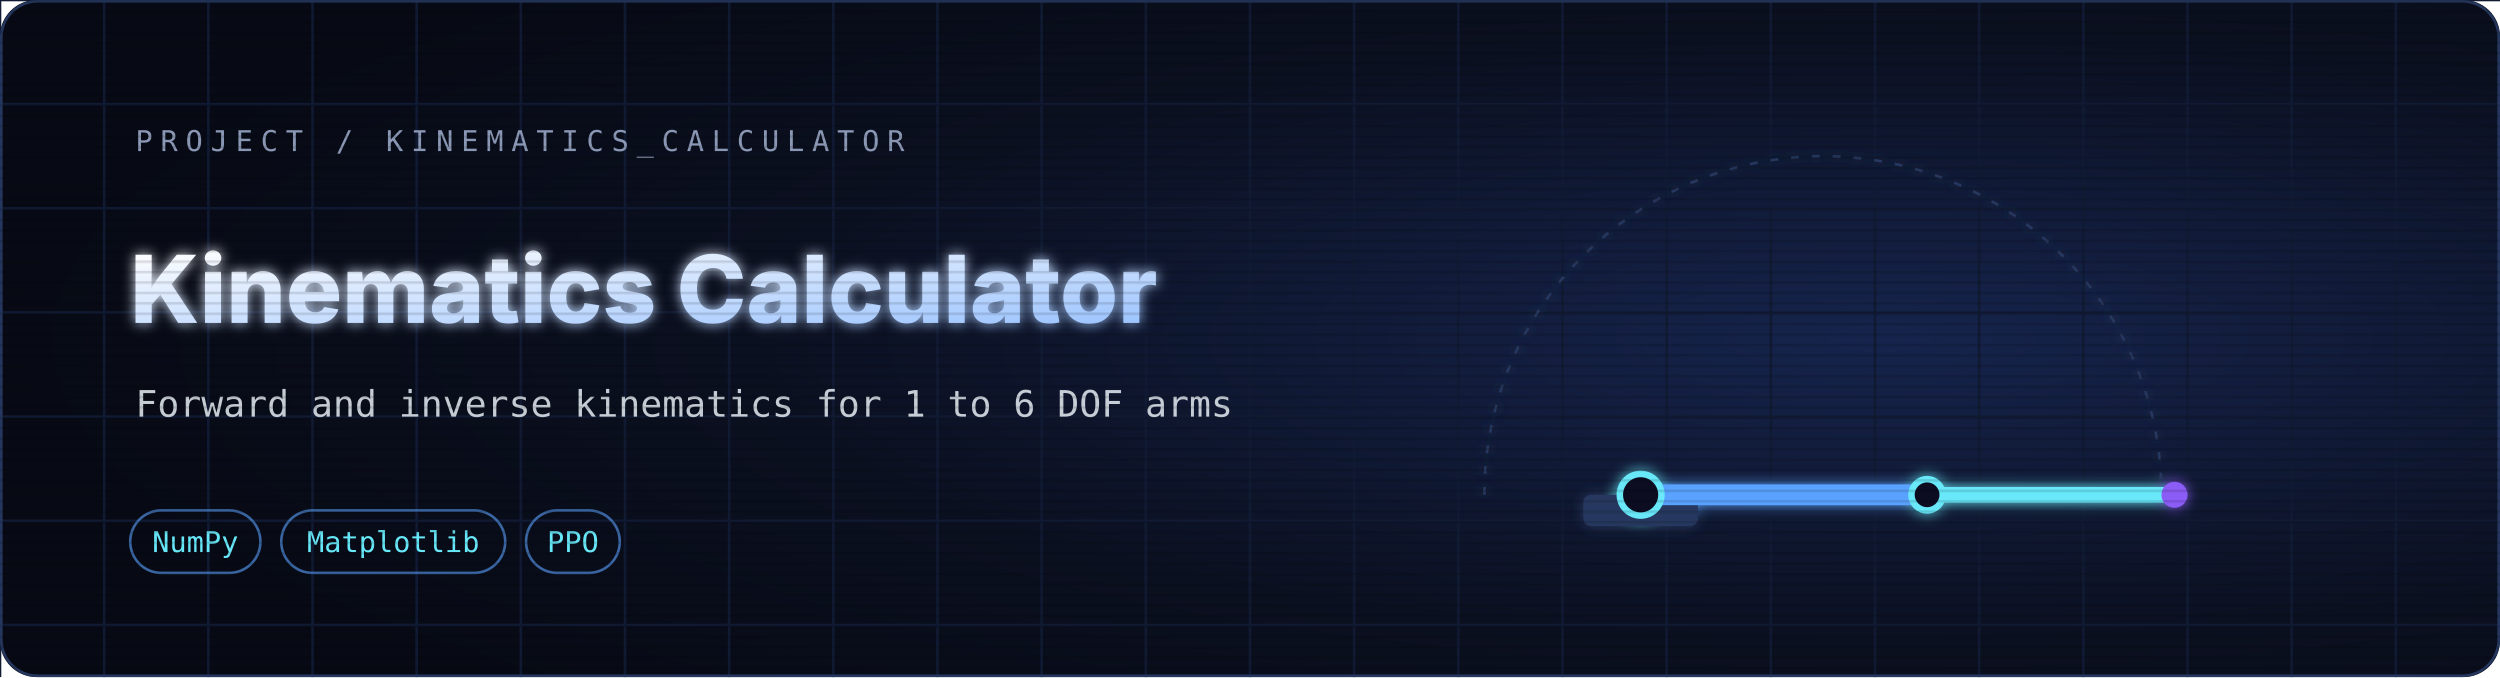
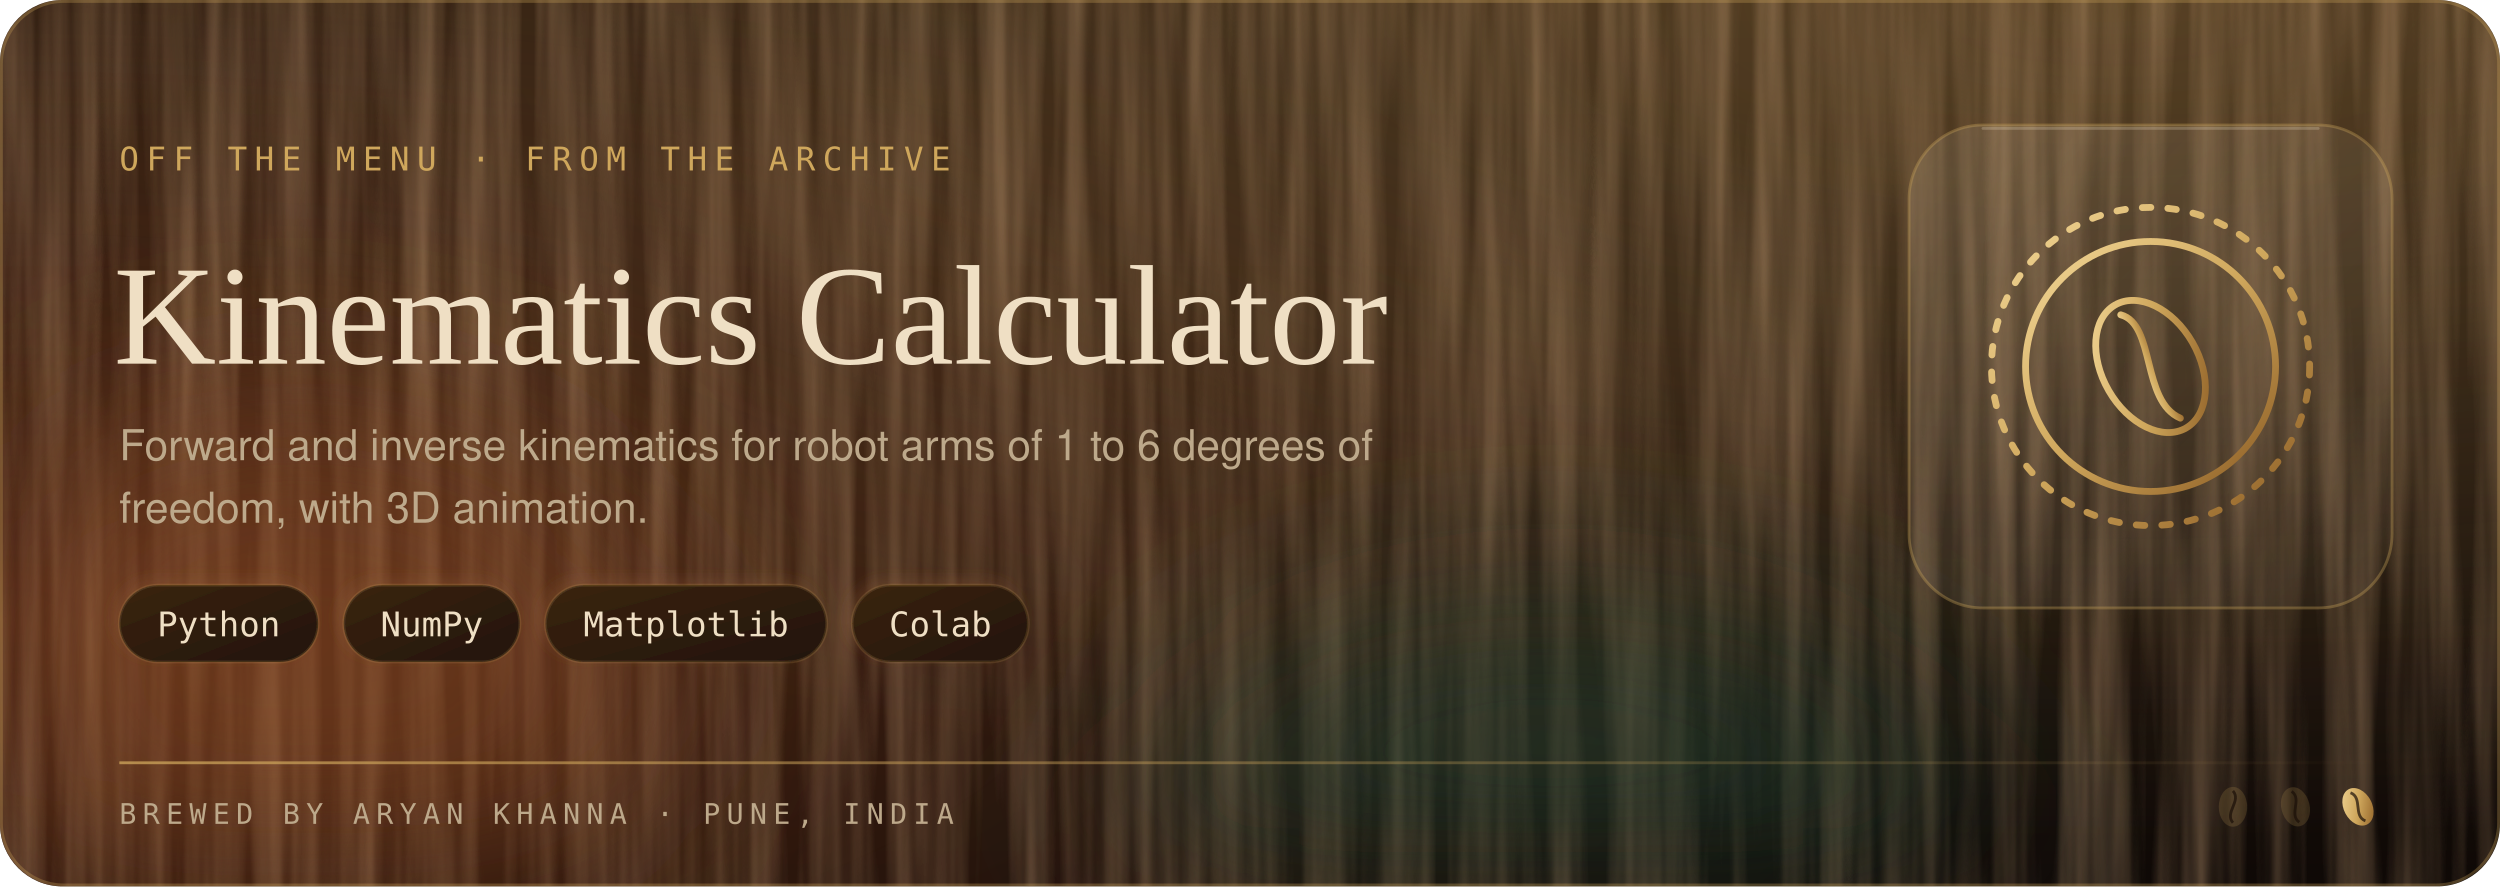
- <svg xmlns="http://www.w3.org/2000/svg" viewBox="0 0 960 260" width="100%" role="img" aria-label="Kinematics Calculator: Forward and inverse kinematics for 1 to 6 DOF arms">
+ <svg xmlns="http://www.w3.org/2000/svg" viewBox="0 0 880 312" width="100%" role="img" aria-label="Kinematics Calculator: Forward and inverse kinematics for robot arms of 1 to 6 degrees of freedom, with 3D animation.">
  <defs>
-     <radialGradient id="bgg" cx=".75" cy=".5" r=".75">
-       <stop offset="0" stop-color="#16244d" />
-       <stop offset=".6" stop-color="#0b1020" />
-       <stop offset="1" stop-color="#070a14" />
+     <linearGradient id="wall" x1="0" y1="0" x2="0" y2="1">
+       <stop offset="0" stop-color="#24150c" />
+       <stop offset=".6" stop-color="#170e09" />
+       <stop offset="1" stop-color="#0f0906" />
+     </linearGradient>
+     <radialGradient id="lamp" cx=".84" cy="0" r=".95">
+       <stop offset="0" stop-color="#cfa75c" stop-opacity=".30" />
+       <stop offset="1" stop-color="#cfa75c" stop-opacity="0" />
    </radialGradient>
-     <linearGradient id="ng" x1="0" y1="0" x2="1" y2="1">
-       <stop offset="0" stop-color="#fff" />
-       <stop offset="1" stop-color="#9cc4ff" />
+     <radialGradient id="ember" cx="0" cy=".7" r=".8">
+       <stop offset="0" stop-color="#7a3a1e" stop-opacity=".55" />
+       <stop offset="1" stop-color="#7a3a1e" stop-opacity="0" />
+     </radialGradient>
+     <linearGradient id="glass" x1="0" y1="0" x2="1" y2="1">
+       <stop offset="0" stop-color="#efdfc4" stop-opacity=".13" />
+       <stop offset="1" stop-color="#efdfc4" stop-opacity=".03" />
    </linearGradient>
-     <filter id="glow" x="-30%" y="-30%" width="160%" height="160%">
-       <feGaussianBlur stdDeviation="2.5" result="b" />
-       <feMerge>
-         <feMergeNode in="b" />
-         <feMergeNode in="SourceGraphic" />
-       </feMerge>
+     <linearGradient id="green" x1="0" y1="0" x2="1" y2="1">
+       <stop offset="0" stop-color="#1d4435" stop-opacity=".85" />
+       <stop offset="1" stop-color="#efdfc4" stop-opacity=".04" />
+     </linearGradient>
+     <linearGradient id="brass" x1="0" y1="0" x2="1" y2="1">
+       <stop offset="0" stop-color="#f3d898" />
+       <stop offset=".5" stop-color="#cfa75c" />
+       <stop offset="1" stop-color="#8a5a22" />
+     </linearGradient>
+     <linearGradient id="neo" x1="0" y1="0" x2="1" y2="1">
+       <stop offset="0" stop-color="#3a2411" />
+       <stop offset="1" stop-color="#22140b" />
+     </linearGradient>
+     <linearGradient id="fade" x1="0" y1="0" x2="1" y2="0">
+       <stop offset="0" stop-color="#cfa75c" stop-opacity=".75" />
+       <stop offset="1" stop-color="#cfa75c" stop-opacity="0" />
+     </linearGradient>
+     <filter id="grain" x="0" y="0" width="100%" height="100%">
+       <feTurbulence type="fractalNoise" baseFrequency=".11 .005" numOctaves="3" seed="7" />
+       <feColorMatrix values="0 0 0 0 .62  0 0 0 0 .38  0 0 0 0 .2  1.4 0 0 0 -.42" />
    </filter>
-     <pattern id="scan" width="4" height="4" patternUnits="userSpaceOnUse">
-       <rect width="4" height="1" fill="#000" opacity=".12" />
-     </pattern>
+     <filter id="blur" x="-60%" y="-60%" width="220%" height="220%">
+       <feGaussianBlur stdDeviation="36" />
+     </filter>
+     <filter id="lift" x="-20%" y="-40%" width="140%" height="190%">
+       <feDropShadow dx="3" dy="4" stdDeviation="4" flood-color="#000" flood-opacity=".6" />
+       <feDropShadow dx="-2" dy="-2" stdDeviation="2.5" flood-color="#96623a" flood-opacity=".26" />
+     </filter>
+     <clipPath id="clip">
+       <rect width="880" height="312" rx="22" />
+     </clipPath>
  </defs>
-   <rect width="960" height="260" rx="14" fill="url(#bgg)" />
-   <path d="M0 0V260" stroke="#101a33" />
-   <path d="M40 0V260" stroke="#101a33" />
-   <path d="M80 0V260" stroke="#101a33" />
-   <path d="M120 0V260" stroke="#101a33" />
-   <path d="M160 0V260" stroke="#101a33" />
-   <path d="M200 0V260" stroke="#101a33" />
-   <path d="M240 0V260" stroke="#101a33" />
-   <path d="M280 0V260" stroke="#101a33" />
-   <path d="M320 0V260" stroke="#101a33" />
-   <path d="M360 0V260" stroke="#101a33" />
-   <path d="M400 0V260" stroke="#101a33" />
-   <path d="M440 0V260" stroke="#101a33" />
-   <path d="M480 0V260" stroke="#101a33" />
-   <path d="M520 0V260" stroke="#101a33" />
-   <path d="M560 0V260" stroke="#101a33" />
-   <path d="M600 0V260" stroke="#101a33" />
-   <path d="M640 0V260" stroke="#101a33" />
-   <path d="M680 0V260" stroke="#101a33" />
-   <path d="M720 0V260" stroke="#101a33" />
-   <path d="M760 0V260" stroke="#101a33" />
-   <path d="M800 0V260" stroke="#101a33" />
-   <path d="M840 0V260" stroke="#101a33" />
-   <path d="M880 0V260" stroke="#101a33" />
-   <path d="M920 0V260" stroke="#101a33" />
-   <path d="M0 0H960" stroke="#101a33" />
-   <path d="M0 40H960" stroke="#101a33" />
-   <path d="M0 80H960" stroke="#101a33" />
-   <path d="M0 120H960" stroke="#101a33" />
-   <path d="M0 160H960" stroke="#101a33" />
-   <path d="M0 200H960" stroke="#101a33" />
-   <path d="M0 240H960" stroke="#101a33" />
-   <circle cx="229" cy="40" r="1.3" fill="#e6edf3" opacity="0">
-     <animate attributeName="opacity" values="0;0.88;0" dur="5.9s" begin="0.315s" repeatCount="indefinite" />
-   </circle>
-   <circle cx="572" cy="91" r="1.3" fill="#67e8f9" opacity="0">
-     <animate attributeName="opacity" values="0;0.72;0" dur="5.155s" begin="2.142s" repeatCount="indefinite" />
-   </circle>
-   <circle cx="23" cy="242" r="1.3" fill="#67e8f9" opacity="0">
-     <animate attributeName="opacity" values="0;0.88;0" dur="3.498s" begin="2.637s" repeatCount="indefinite" />
-   </circle>
-   <circle cx="415" cy="237" r="1.3" fill="#67e8f9" opacity="0">
-     <animate attributeName="opacity" values="0;0.45;0" dur="4.359s" begin="1.006s" repeatCount="indefinite" />
-   </circle>
-   <circle cx="524" cy="157" r="0.6" fill="#5aa2ff" opacity="0">
-     <animate attributeName="opacity" values="0;0.83;0" dur="4.64s" begin="4.977s" repeatCount="indefinite" />
-   </circle>
-   <circle cx="702" cy="197" r="1.3" fill="#67e8f9" opacity="0">
-     <animate attributeName="opacity" values="0;0.48;0" dur="2.883s" begin="4.86s" repeatCount="indefinite" />
-   </circle>
-   <circle cx="88" cy="103" r="1.3" fill="#67e8f9" opacity="0">
-     <animate attributeName="opacity" values="0;0.78;0" dur="2.745s" begin="2.116s" repeatCount="indefinite" />
-   </circle>
-   <circle cx="492" cy="2" r="0.6" fill="#e6edf3" opacity="0">
-     <animate attributeName="opacity" values="0;0.45;0" dur="2.912s" begin="1.062s" repeatCount="indefinite" />
-   </circle>
-   <circle cx="899" cy="251" r="1.3" fill="#67e8f9" opacity="0">
-     <animate attributeName="opacity" values="0;0.84;0" dur="5.028s" begin="1.376s" repeatCount="indefinite" />
-   </circle>
-   <circle cx="23" cy="1" r="1.3" fill="#5aa2ff" opacity="0">
-     <animate attributeName="opacity" values="0;0.81;0" dur="5.707s" begin="4.819s" repeatCount="indefinite" />
-   </circle>
-   <circle cx="858" cy="64" r="0.6" fill="#e6edf3" opacity="0">
-     <animate attributeName="opacity" values="0;0.88;0" dur="5.585s" begin="1.063s" repeatCount="indefinite" />
-   </circle>
-   <circle cx="457" cy="73" r="1.3" fill="#67e8f9" opacity="0">
-     <animate attributeName="opacity" values="0;0.88;0" dur="2.595s" begin="1.326s" repeatCount="indefinite" />
-   </circle>
-   <circle cx="178" cy="3" r="1.3" fill="#5aa2ff" opacity="0">
-     <animate attributeName="opacity" values="0;0.64;0" dur="2.506s" begin="4.911s" repeatCount="indefinite" />
-   </circle>
-   <circle cx="69" cy="140" r="1.3" fill="#5aa2ff" opacity="0">
-     <animate attributeName="opacity" values="0;0.41;0" dur="4.027s" begin="4.524s" repeatCount="indefinite" />
-   </circle>
-   <circle cx="571" cy="183" r="0.6" fill="#5aa2ff" opacity="0">
-     <animate attributeName="opacity" values="0;0.76;0" dur="2.937s" begin="3.869s" repeatCount="indefinite" />
-   </circle>
-   <circle cx="940" cy="259" r="1.3" fill="#5aa2ff" opacity="0">
-     <animate attributeName="opacity" values="0;0.76;0" dur="5.574s" begin="3.516s" repeatCount="indefinite" />
-   </circle>
-   <circle cx="140" cy="256" r="0.9" fill="#67e8f9" opacity="0">
-     <animate attributeName="opacity" values="0;0.83;0" dur="4.129s" begin="0.804s" repeatCount="indefinite" />
-   </circle>
-   <circle cx="631" cy="205" r="1.3" fill="#67e8f9" opacity="0">
-     <animate attributeName="opacity" values="0;0.41;0" dur="3.732s" begin="0.718s" repeatCount="indefinite" />
-   </circle>
-   <circle cx="42" cy="227" r="0.9" fill="#e6edf3" opacity="0">
-     <animate attributeName="opacity" values="0;0.54;0" dur="5.667s" begin="3.837s" repeatCount="indefinite" />
-   </circle>
-   <circle cx="376" cy="172" r="1.3" fill="#5aa2ff" opacity="0">
-     <animate attributeName="opacity" values="0;0.75;0" dur="5.495s" begin="4.973s" repeatCount="indefinite" />
-   </circle>
-   <circle cx="685" cy="219" r="0.9" fill="#e6edf3" opacity="0">
-     <animate attributeName="opacity" values="0;0.86;0" dur="4.055s" begin="0.509s" repeatCount="indefinite" />
-   </circle>
-   <circle cx="101" cy="98" r="0.6" fill="#67e8f9" opacity="0">
-     <animate attributeName="opacity" values="0;0.69;0" dur="4.932s" begin="2.658s" repeatCount="indefinite" />
-   </circle>
-   <circle cx="585" cy="210" r="0.6" fill="#67e8f9" opacity="0">
-     <animate attributeName="opacity" values="0;0.82;0" dur="2.825s" begin="0.422s" repeatCount="indefinite" />
-   </circle>
-   <circle cx="15" cy="67" r="0.6" fill="#e6edf3" opacity="0">
-     <animate attributeName="opacity" values="0;0.75;0" dur="5.784s" begin="4.483s" repeatCount="indefinite" />
-   </circle>
-   <circle cx="941" cy="220" r="1.3" fill="#67e8f9" opacity="0">
-     <animate attributeName="opacity" values="0;0.80;0" dur="3.434s" begin="1.979s" repeatCount="indefinite" />
-   </circle>
-   <circle cx="958" cy="83" r="0.9" fill="#67e8f9" opacity="0">
-     <animate attributeName="opacity" values="0;0.65;0" dur="4.005s" begin="1.461s" repeatCount="indefinite" />
-   </circle>
-   <circle cx="735" cy="209" r="1.3" fill="#e6edf3" opacity="0">
-     <animate attributeName="opacity" values="0;0.41;0" dur="3.41s" begin="0.923s" repeatCount="indefinite" />
-   </circle>
-   <circle cx="215" cy="137" r="1.3" fill="#e6edf3" opacity="0">
-     <animate attributeName="opacity" values="0;0.54;0" dur="5.626s" begin="2.291s" repeatCount="indefinite" />
-   </circle>
-   <circle cx="91" cy="139" r="0.9" fill="#5aa2ff" opacity="0">
-     <animate attributeName="opacity" values="0;0.53;0" dur="2.649s" begin="2.194s" repeatCount="indefinite" />
-   </circle>
-   <circle cx="768" cy="147" r="0.9" fill="#e6edf3" opacity="0">
-     <animate attributeName="opacity" values="0;0.57;0" dur="5.868s" begin="2.43s" repeatCount="indefinite" />
-   </circle>
-   <circle cx="662" cy="58" r="1.3" fill="#5aa2ff" opacity="0">
-     <animate attributeName="opacity" values="0;0.78;0" dur="4.978s" begin="4.488s" repeatCount="indefinite" />
-   </circle>
-   <circle cx="326" cy="40" r="0.6" fill="#67e8f9" opacity="0">
-     <animate attributeName="opacity" values="0;0.42;0" dur="3.712s" begin="0.433s" repeatCount="indefinite" />
-   </circle>
-   <circle cx="705" cy="36" r="1.3" fill="#5aa2ff" opacity="0">
-     <animate attributeName="opacity" values="0;0.42;0" dur="3.325s" begin="4.023s" repeatCount="indefinite" />
-   </circle>
-   <circle cx="498" cy="5" r="0.6" fill="#67e8f9" opacity="0">
-     <animate attributeName="opacity" values="0;0.87;0" dur="3.241s" begin="3.947s" repeatCount="indefinite" />
-   </circle>
-   <circle cx="127" cy="157" r="0.6" fill="#e6edf3" opacity="0">
-     <animate attributeName="opacity" values="0;0.64;0" dur="2.601s" begin="0.144s" repeatCount="indefinite" />
-   </circle>
-   <circle cx="169" cy="11" r="1.3" fill="#67e8f9" opacity="0">
-     <animate attributeName="opacity" values="0;0.76;0" dur="4.527s" begin="1.804s" repeatCount="indefinite" />
-   </circle>
-   <circle cx="200" cy="94" r="0.6" fill="#67e8f9" opacity="0">
-     <animate attributeName="opacity" values="0;0.52;0" dur="3.882s" begin="1.293s" repeatCount="indefinite" />
-   </circle>
-   <circle cx="852" cy="221" r="1.3" fill="#e6edf3" opacity="0">
-     <animate attributeName="opacity" values="0;0.87;0" dur="5.195s" begin="3.694s" repeatCount="indefinite" />
-   </circle>
-   <circle cx="642" cy="22" r="0.6" fill="#e6edf3" opacity="0">
-     <animate attributeName="opacity" values="0;0.47;0" dur="2.75s" begin="0.195s" repeatCount="indefinite" />
-   </circle>
-   <circle cx="914" cy="150" r="1.3" fill="#5aa2ff" opacity="0">
-     <animate attributeName="opacity" values="0;0.46;0" dur="5.17s" begin="1.996s" repeatCount="indefinite" />
-   </circle>
-   <circle cx="560" cy="155" r="0.6" fill="#5aa2ff" opacity="0">
-     <animate attributeName="opacity" values="0;0.81;0" dur="3.333s" begin="0.416s" repeatCount="indefinite" />
-   </circle>
-   <circle cx="897" cy="214" r="0.6" fill="#67e8f9" opacity="0">
-     <animate attributeName="opacity" values="0;0.65;0" dur="4.675s" begin="1.478s" repeatCount="indefinite" />
-   </circle>
-   <circle cx="49" cy="132" r="0.9" fill="#5aa2ff" opacity="0">
-     <animate attributeName="opacity" values="0;0.77;0" dur="3.889s" begin="0.641s" repeatCount="indefinite" />
-   </circle>
-   <circle cx="945" cy="156" r="1.3" fill="#5aa2ff" opacity="0">
-     <animate attributeName="opacity" values="0;0.73;0" dur="2.68s" begin="1.841s" repeatCount="indefinite" />
-   </circle>
-   <circle cx="597" cy="17" r="1.3" fill="#5aa2ff" opacity="0">
-     <animate attributeName="opacity" values="0;0.62;0" dur="5.839s" begin="3.169s" repeatCount="indefinite" />
-   </circle>
-   <circle cx="901" cy="43" r="1.3" fill="#67e8f9" opacity="0">
-     <animate attributeName="opacity" values="0;0.75;0" dur="3.91s" begin="4.039s" repeatCount="indefinite" />
-   </circle>
-   <circle cx="644" cy="180" r="0.6" fill="#67e8f9" opacity="0">
-     <animate attributeName="opacity" values="0;0.58;0" dur="5.406s" begin="4.184s" repeatCount="indefinite" />
-   </circle>
-   <circle cx="778" cy="156" r="1.3" fill="#e6edf3" opacity="0">
-     <animate attributeName="opacity" values="0;0.66;0" dur="5.004s" begin="0.679s" repeatCount="indefinite" />
-   </circle>
-   <circle cx="527" cy="51" r="0.9" fill="#5aa2ff" opacity="0">
-     <animate attributeName="opacity" values="0;0.43;0" dur="3.02s" begin="0.558s" repeatCount="indefinite" />
-   </circle>
-   <circle cx="461" cy="154" r="0.9" fill="#67e8f9" opacity="0">
-     <animate attributeName="opacity" values="0;0.65;0" dur="2.782s" begin="0.349s" repeatCount="indefinite" />
-   </circle>
-   <circle cx="598" cy="45" r="1.3" fill="#67e8f9" opacity="0">
-     <animate attributeName="opacity" values="0;0.58;0" dur="3.778s" begin="0.523s" repeatCount="indefinite" />
-   </circle>
-   <circle cx="939" cy="176" r="0.6" fill="#5aa2ff" opacity="0">
-     <animate attributeName="opacity" values="0;0.70;0" dur="2.623s" begin="1.369s" repeatCount="indefinite" />
-   </circle>
-   <circle cx="230" cy="64" r="0.9" fill="#e6edf3" opacity="0">
-     <animate attributeName="opacity" values="0;0.74;0" dur="3.693s" begin="0.444s" repeatCount="indefinite" />
-   </circle>
-   <circle cx="200" cy="119" r="0.6" fill="#e6edf3" opacity="0">
-     <animate attributeName="opacity" values="0;0.63;0" dur="2.597s" begin="0.043s" repeatCount="indefinite" />
-   </circle>
-   <circle cx="387" cy="220" r="1.3" fill="#67e8f9" opacity="0">
-     <animate attributeName="opacity" values="0;0.47;0" dur="4.871s" begin="1.093s" repeatCount="indefinite" />
-   </circle>
-   <rect x=".5" y=".5" width="959" height="259" rx="14" fill="none" stroke="#25375f" />
-   <g font-family="JetBrains Mono, ui-monospace, Menlo, Consolas, monospace">
-     <text x="52" y="58" font-size="11" fill="#8b98b5" letter-spacing="3">PROJECT / KINEMATICS_CALCULATOR</text>
-     <text x="50" y="124" font-size="36" font-weight="800" fill="url(#ng)" filter="url(#glow)" font-family="Inter, 'Segoe UI', Helvetica, Arial, sans-serif">Kinematics Calculator</text>
-     <text x="50" y="124" font-size="36" font-weight="800" fill="#67e8f9" opacity="0" font-family="Inter, 'Segoe UI', Helvetica, Arial, sans-serif">Kinematics Calculator<animate attributeName="opacity" values="0;0;.7;0;.5;0;0" dur="6s" begin="0s" repeatCount="indefinite" keyTimes="0;.9;.915;.93;.945;.96;1" />
-       <animate attributeName="x" values="50;50;44;56;50;50" keyTimes="0;.9;.915;.93;.95;1" dur="6s" repeatCount="indefinite" />
-     </text>
-     <text x="52" y="160" font-size="14" fill="#e6edf3" opacity=".85">Forward and inverse kinematics for 1 to 6 DOF arms</text>
-     <rect x="50" y="196" width="50" height="24" rx="12" fill="none" stroke="#5aa2ff" stroke-opacity=".6" />
-     <text x="75" y="212" font-size="11" fill="#67e8f9" text-anchor="middle">NumPy</text>
-     <rect x="108.0" y="196" width="86" height="24" rx="12" fill="none" stroke="#5aa2ff" stroke-opacity=".6" />
-     <text x="151" y="212" font-size="11" fill="#67e8f9" text-anchor="middle">Matplotlib</text>
-     <rect x="202.0" y="196" width="36" height="24" rx="12" fill="none" stroke="#5aa2ff" stroke-opacity=".6" />
-     <text x="220" y="212" font-size="11" fill="#67e8f9" text-anchor="middle">PPO</text>
+   <g clip-path="url(#clip)">
+     <rect width="880" height="312" fill="url(#wall)" />
+     <rect width="880" height="312" fill="url(#ember)" />
+     <rect width="880" height="312" fill="url(#lamp)" />
+     <rect width="880" height="312" filter="url(#grain)" opacity=".5" />
+     <ellipse cx="106" cy="234" rx="130" ry="90" fill="#8a4a22" opacity=".5" filter="url(#blur)">
+       <animateTransform attributeName="transform" type="translate" values="0 0;34 -18;-18 12;0 0" dur="24s" repeatCount="indefinite" />
+     </ellipse>
+     <ellipse cx="546" cy="296" rx="150" ry="80" fill="#1d4435" opacity=".55" filter="url(#blur)">
+       <animateTransform attributeName="transform" type="translate" values="0 0;-40 -14;22 10;0 0" dur="29s" repeatCount="indefinite" />
+     </ellipse>
  </g>
-   <g transform="translate(570,20)" font-family="JetBrains Mono, ui-monospace, Menlo, Consolas, monospace" filter="url(#glow)">
-     <path d="M60 170m-130 0a130 130 0 0 1 260 0" fill="none" stroke="#25375f" stroke-dasharray="3 5" transform="translate(70 0)" />
-     <rect x="38" y="170" width="44" height="12" rx="3" fill="#25375f" />
-     <g transform="translate(60,170)">
-       <g>
-         <animateTransform attributeName="transform" type="rotate" values="-70;-20;-70" dur="5s" repeatCount="indefinite" calcMode="spline" keySplines=".45 0 .55 1;.45 0 .55 1" keyTimes="0;.5;1" />
-         <line x2="110" stroke="#5aa2ff" stroke-width="8" stroke-linecap="round" />
-         <circle r="8" fill="#0b1020" stroke="#67e8f9" stroke-width="2.5" />
-         <g transform="translate(110,0)">
-           <g>
-             <animateTransform attributeName="transform" type="rotate" values="20;70;20" dur="5s" repeatCount="indefinite" calcMode="spline" keySplines=".45 0 .55 1;.45 0 .55 1" keyTimes="0;.5;1" />
-             <line x2="95" stroke="#67e8f9" stroke-width="6" stroke-linecap="round" />
-             <circle r="6" fill="#0b1020" stroke="#67e8f9" stroke-width="2.5" />
-             <circle cx="95" r="5" fill="#8b5cf6" />
-           </g>
-         </g>
+   <rect x=".5" y=".5" width="879" height="311" rx="22" fill="none" stroke="#cfa75c" stroke-opacity=".3" />
+   <text x="42" y="60" font-family="'SF Mono',Menlo,Consolas,'DejaVu Sans Mono',monospace" font-size="11.5" fill="#cfa75c" letter-spacing="2.6">OFF THE MENU · FROM THE ARCHIVE</text>
+   <text x="40" y="128" font-family="'Bodoni 72','Bodoni MT',Didot,'Playfair Display',Georgia,'Times New Roman',serif" font-size="50" fill="#efdfc4">Kinematics Calculator</text>
+   <text x="42" y="162" font-family="'Helvetica Neue',Helvetica,Arial,sans-serif" font-size="15" fill="#bda98b">Forward and inverse kinematics for robot arms of 1 to 6 degrees of</text>
+   <text x="42" y="184" font-family="'Helvetica Neue',Helvetica,Arial,sans-serif" font-size="15" fill="#bda98b">freedom, with 3D animation.</text>
+   <g filter="url(#lift)">
+     <rect x="42" y="206" width="70" height="27" rx="13.5" fill="url(#neo)" stroke="#cfa75c" stroke-opacity=".16" />
+   </g>
+   <text x="77.0" y="224" font-family="'SF Mono',Menlo,Consolas,'DejaVu Sans Mono',monospace" font-size="12" fill="#efdfc4" text-anchor="middle">Python</text>
+   <g filter="url(#lift)">
+     <rect x="121" y="206" width="62" height="27" rx="13.5" fill="url(#neo)" stroke="#cfa75c" stroke-opacity=".16" />
+   </g>
+   <text x="152.0" y="224" font-family="'SF Mono',Menlo,Consolas,'DejaVu Sans Mono',monospace" font-size="12" fill="#efdfc4" text-anchor="middle">NumPy</text>
+   <g filter="url(#lift)">
+     <rect x="192" y="206" width="99" height="27" rx="13.5" fill="url(#neo)" stroke="#cfa75c" stroke-opacity=".16" />
+   </g>
+   <text x="241.5" y="224" font-family="'SF Mono',Menlo,Consolas,'DejaVu Sans Mono',monospace" font-size="12" fill="#efdfc4" text-anchor="middle">Matplotlib</text>
+   <g filter="url(#lift)">
+     <rect x="300" y="206" width="62" height="27" rx="13.5" fill="url(#neo)" stroke="#cfa75c" stroke-opacity=".16" />
+   </g>
+   <text x="331.0" y="224" font-family="'SF Mono',Menlo,Consolas,'DejaVu Sans Mono',monospace" font-size="12" fill="#efdfc4" text-anchor="middle">Colab</text>
+   <rect x="672" y="44" width="170" height="170" rx="26" fill="url(#glass)" stroke="#cfa75c" stroke-opacity=".34" />
+   <path d="M698 45.2 H816" stroke="#fff0d2" stroke-opacity=".22" stroke-linecap="round" />
+   <g transform="translate(672,44)">
+     <g fill="none" stroke="url(#brass)" stroke-width="2.4" stroke-linecap="round" stroke-linejoin="round">
+       <circle cx="85" cy="85" r="56" stroke-dasharray="3 6" />
+       <circle cx="85" cy="85" r="44" />
+       <g transform="translate(85,85) rotate(-30)">
+         <ellipse rx="17" ry="25" />
+         <path d="M0 -21c9 9 -9 30 0 42" />
      </g>
    </g>
  </g>
-   <rect width="960" height="260" rx="14" fill="url(#scan)" />
+   <rect x="42" y="268" width="796" height="1" fill="url(#fade)" />
+   <text x="42" y="290" font-family="'SF Mono',Menlo,Consolas,'DejaVu Sans Mono',monospace" font-size="10" fill="#bda98b" letter-spacing="2.2">BREWED BY ARYAN KHANNA · PUNE, INDIA</text>
+   <g transform="translate(830,284) rotate(-28)">
+     <ellipse rx="5.0" ry="7" fill="url(#brass)" />
+     <path d="M0 -5.6c3.1 3.5 -3.1 7.7 0 11.2" fill="none" stroke="#1a0f08" stroke-opacity=".7" stroke-width="1" />
+   </g>
+   <g transform="translate(808,284) rotate(-14)">
+     <ellipse rx="5.0" ry="7" fill="#cfa75c" fill-opacity=".18" />
+     <path d="M0 -5.6c3.1 3.5 -3.1 7.7 0 11.2" fill="none" stroke="#1a0f08" stroke-opacity=".7" stroke-width="1" />
+   </g>
+   <g transform="translate(786,284) rotate(0)">
+     <ellipse rx="5.0" ry="7" fill="#cfa75c" fill-opacity=".18" />
+     <path d="M0 -5.6c3.1 3.5 -3.1 7.7 0 11.2" fill="none" stroke="#1a0f08" stroke-opacity=".7" stroke-width="1" />
+   </g>
</svg>
